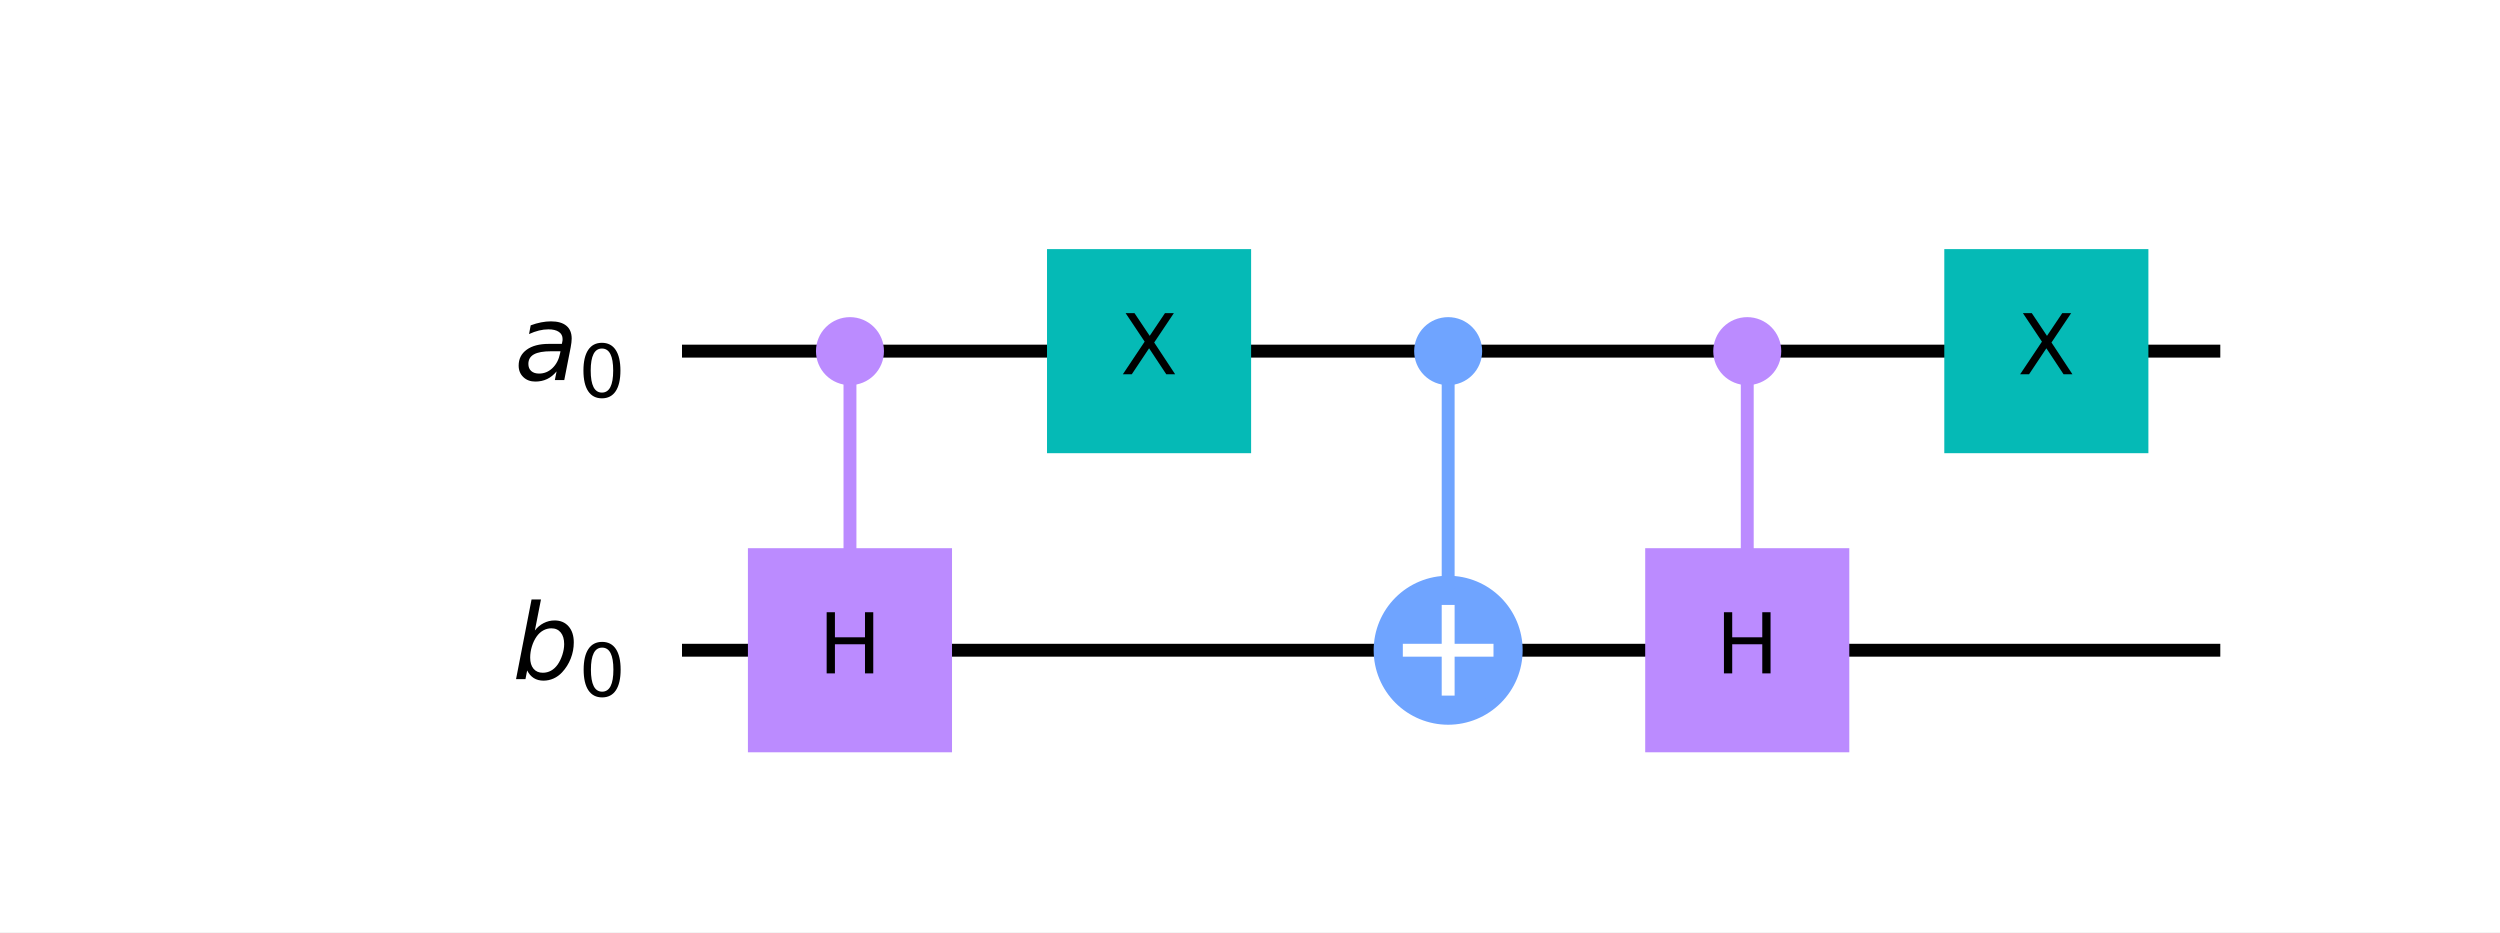
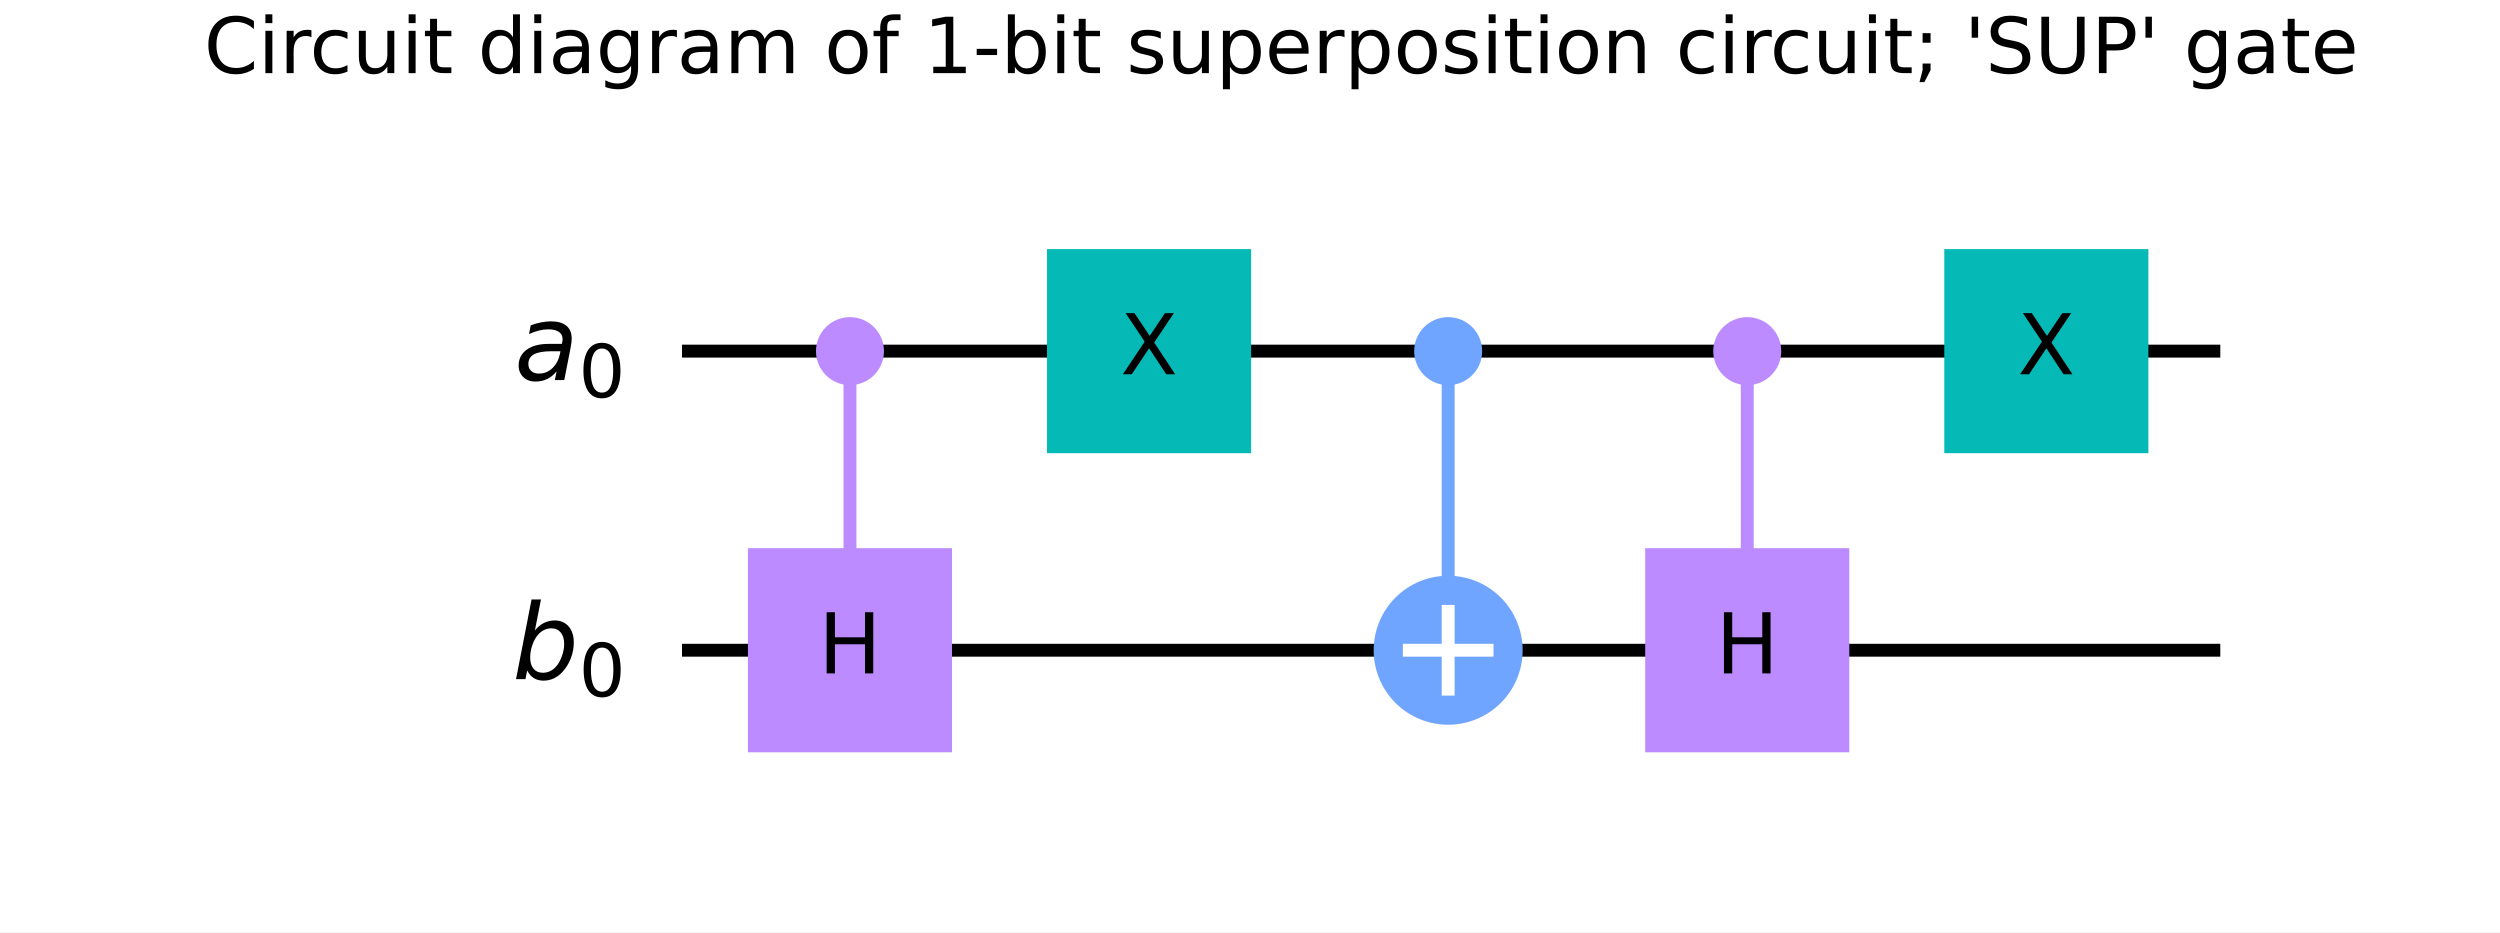
<svg xmlns="http://www.w3.org/2000/svg" xmlns:xlink="http://www.w3.org/1999/xlink" height="144.48pt" version="1.1" viewBox="0 0 387.452 144.48" width="387.452pt">
  <defs>
    <style type="text/css">*{stroke-linecap:butt;stroke-linejoin:round;}</style>
  </defs>
  <g id="figure_1">
    <g id="patch_1">
      <path d="M 0 144.48  L 387.452 144.48  L 387.452 0  L 0 0  z " style="fill:#ffffff;" />
    </g>
    <g id="axes_1">
      <g id="line2d_1">
-         <path clip-path="url(#pa8f2c75979)" d="M 106.697 54.421  L 343.103 54.421  " style="fill:none;stroke:#000000;stroke-linecap:square;stroke-width:2;" />
+         <path clip-path="url(#p3070dc2974)" d="M 106.697 54.421  L 343.103 54.421  " style="fill:none;stroke:#000000;stroke-linecap:square;stroke-width:2;" />
      </g>
      <g id="line2d_2">
-         <path clip-path="url(#pa8f2c75979)" d="M 106.697 100.775  L 343.103 100.775  " style="fill:none;stroke:#000000;stroke-linecap:square;stroke-width:2;" />
+         <path clip-path="url(#p3070dc2974)" d="M 106.697 100.775  L 343.103 100.775  " style="fill:none;stroke:#000000;stroke-linecap:square;stroke-width:2;" />
      </g>
      <g id="line2d_3">
-         <path clip-path="url(#pa8f2c75979)" d="M 131.729 100.775  L 131.729 54.421  " style="fill:none;stroke:#bb8bff;stroke-linecap:square;stroke-width:2;" />
+         <path clip-path="url(#p3070dc2974)" d="M 131.729 100.775  L 131.729 54.421  " style="fill:none;stroke:#bb8bff;stroke-linecap:square;stroke-width:2;" />
      </g>
      <g id="line2d_4">
-         <path clip-path="url(#pa8f2c75979)" d="M 224.437 100.775  L 224.437 54.421  " style="fill:none;stroke:#6fa4ff;stroke-linecap:square;stroke-width:2;" />
+         <path clip-path="url(#p3070dc2974)" d="M 224.437 100.775  L 224.437 54.421  " style="fill:none;stroke:#6fa4ff;stroke-linecap:square;stroke-width:2;" />
      </g>
      <g id="line2d_5">
-         <path clip-path="url(#pa8f2c75979)" d="M 270.791 100.775  L 270.791 54.421  " style="fill:none;stroke:#bb8bff;stroke-linecap:square;stroke-width:2;" />
+         <path clip-path="url(#p3070dc2974)" d="M 270.791 100.775  L 270.791 54.421  " style="fill:none;stroke:#bb8bff;stroke-linecap:square;stroke-width:2;" />
+       </g>
+       <g id="text_1">
+         <g transform="translate(31.62197 11.3376)scale(0.12 -0.12)">
+           <defs>
+             <path d="M 4122 4306  L 4122 3641  Q 3803 3938 3442 4084  Q 3081 4231 2675 4231  Q 1875 4231 1450 3742  Q 1025 3253 1025 2328  Q 1025 1406 1450 917  Q 1875 428 2675 428  Q 3081 428 3442 575  Q 3803 722 4122 1019  L 4122 359  Q 3791 134 3420 21  Q 3050 -91 2638 -91  Q 1578 -91 968 557  Q 359 1206 359 2328  Q 359 3453 968 4101  Q 1578 4750 2638 4750  Q 3056 4750 3426 4639  Q 3797 4528 4122 4306  z " id="DejaVuSans-43" transform="scale(0.015625)" />
+             <path d="M 603 3500  L 1178 3500  L 1178 0  L 603 0  L 603 3500  z M 603 4863  L 1178 4863  L 1178 4134  L 603 4134  L 603 4863  z " id="DejaVuSans-69" transform="scale(0.015625)" />
+             <path d="M 2631 2963  Q 2534 3019 2420 3045  Q 2306 3072 2169 3072  Q 1681 3072 1420 2755  Q 1159 2438 1159 1844  L 1159 0  L 581 0  L 581 3500  L 1159 3500  L 1159 2956  Q 1341 3275 1631 3429  Q 1922 3584 2338 3584  Q 2397 3584 2469 3576  Q 2541 3569 2628 3553  L 2631 2963  z " id="DejaVuSans-72" transform="scale(0.015625)" />
+             <path d="M 3122 3366  L 3122 2828  Q 2878 2963 2633 3030  Q 2388 3097 2138 3097  Q 1578 3097 1268 2742  Q 959 2388 959 1747  Q 959 1106 1268 751  Q 1578 397 2138 397  Q 2388 397 2633 464  Q 2878 531 3122 666  L 3122 134  Q 2881 22 2623 -34  Q 2366 -91 2075 -91  Q 1284 -91 818 406  Q 353 903 353 1747  Q 353 2603 823 3093  Q 1294 3584 2113 3584  Q 2378 3584 2631 3529  Q 2884 3475 3122 3366  z " id="DejaVuSans-63" transform="scale(0.015625)" />
+             <path d="M 544 1381  L 544 3500  L 1119 3500  L 1119 1403  Q 1119 906 1312 657  Q 1506 409 1894 409  Q 2359 409 2629 706  Q 2900 1003 2900 1516  L 2900 3500  L 3475 3500  L 3475 0  L 2900 0  L 2900 538  Q 2691 219 2414 64  Q 2138 -91 1772 -91  Q 1169 -91 856 284  Q 544 659 544 1381  z M 1991 3584  L 1991 3584  z " id="DejaVuSans-75" transform="scale(0.015625)" />
+             <path d="M 1172 4494  L 1172 3500  L 2356 3500  L 2356 3053  L 1172 3053  L 1172 1153  Q 1172 725 1289 603  Q 1406 481 1766 481  L 2356 481  L 2356 0  L 1766 0  Q 1100 0 847 248  Q 594 497 594 1153  L 594 3053  L 172 3053  L 172 3500  L 594 3500  L 594 4494  L 1172 4494  z " id="DejaVuSans-74" transform="scale(0.015625)" />
+             <path id="DejaVuSans-20" transform="scale(0.015625)" />
+             <path d="M 2906 2969  L 2906 4863  L 3481 4863  L 3481 0  L 2906 0  L 2906 525  Q 2725 213 2448 61  Q 2172 -91 1784 -91  Q 1150 -91 751 415  Q 353 922 353 1747  Q 353 2572 751 3078  Q 1150 3584 1784 3584  Q 2172 3584 2448 3432  Q 2725 3281 2906 2969  z M 947 1747  Q 947 1113 1208 752  Q 1469 391 1925 391  Q 2381 391 2643 752  Q 2906 1113 2906 1747  Q 2906 2381 2643 2742  Q 2381 3103 1925 3103  Q 1469 3103 1208 2742  Q 947 2381 947 1747  z " id="DejaVuSans-64" transform="scale(0.015625)" />
+             <path d="M 2194 1759  Q 1497 1759 1228 1600  Q 959 1441 959 1056  Q 959 750 1161 570  Q 1363 391 1709 391  Q 2188 391 2477 730  Q 2766 1069 2766 1631  L 2766 1759  L 2194 1759  z M 3341 1997  L 3341 0  L 2766 0  L 2766 531  Q 2569 213 2275 61  Q 1981 -91 1556 -91  Q 1019 -91 701 211  Q 384 513 384 1019  Q 384 1609 779 1909  Q 1175 2209 1959 2209  L 2766 2209  L 2766 2266  Q 2766 2663 2505 2880  Q 2244 3097 1772 3097  Q 1472 3097 1187 3025  Q 903 2953 641 2809  L 641 3341  Q 956 3463 1253 3523  Q 1550 3584 1831 3584  Q 2591 3584 2966 3190  Q 3341 2797 3341 1997  z " id="DejaVuSans-61" transform="scale(0.015625)" />
+             <path d="M 2906 1791  Q 2906 2416 2648 2759  Q 2391 3103 1925 3103  Q 1463 3103 1205 2759  Q 947 2416 947 1791  Q 947 1169 1205 825  Q 1463 481 1925 481  Q 2391 481 2648 825  Q 2906 1169 2906 1791  z M 3481 434  Q 3481 -459 3084 -895  Q 2688 -1331 1869 -1331  Q 1566 -1331 1297 -1286  Q 1028 -1241 775 -1147  L 775 -588  Q 1028 -725 1275 -790  Q 1522 -856 1778 -856  Q 2344 -856 2625 -561  Q 2906 -266 2906 331  L 2906 616  Q 2728 306 2450 153  Q 2172 0 1784 0  Q 1141 0 747 490  Q 353 981 353 1791  Q 353 2603 747 3093  Q 1141 3584 1784 3584  Q 2172 3584 2450 3431  Q 2728 3278 2906 2969  L 2906 3500  L 3481 3500  L 3481 434  z " id="DejaVuSans-67" transform="scale(0.015625)" />
+             <path d="M 3328 2828  Q 3544 3216 3844 3400  Q 4144 3584 4550 3584  Q 5097 3584 5394 3201  Q 5691 2819 5691 2113  L 5691 0  L 5113 0  L 5113 2094  Q 5113 2597 4934 2840  Q 4756 3084 4391 3084  Q 3944 3084 3684 2787  Q 3425 2491 3425 1978  L 3425 0  L 2847 0  L 2847 2094  Q 2847 2600 2669 2842  Q 2491 3084 2119 3084  Q 1678 3084 1418 2786  Q 1159 2488 1159 1978  L 1159 0  L 581 0  L 581 3500  L 1159 3500  L 1159 2956  Q 1356 3278 1631 3431  Q 1906 3584 2284 3584  Q 2666 3584 2933 3390  Q 3200 3197 3328 2828  z " id="DejaVuSans-6d" transform="scale(0.015625)" />
+             <path d="M 1959 3097  Q 1497 3097 1228 2736  Q 959 2375 959 1747  Q 959 1119 1226 758  Q 1494 397 1959 397  Q 2419 397 2687 759  Q 2956 1122 2956 1747  Q 2956 2369 2687 2733  Q 2419 3097 1959 3097  z M 1959 3584  Q 2709 3584 3137 3096  Q 3566 2609 3566 1747  Q 3566 888 3137 398  Q 2709 -91 1959 -91  Q 1206 -91 779 398  Q 353 888 353 1747  Q 353 2609 779 3096  Q 1206 3584 1959 3584  z " id="DejaVuSans-6f" transform="scale(0.015625)" />
+             <path d="M 2375 4863  L 2375 4384  L 1825 4384  Q 1516 4384 1395 4259  Q 1275 4134 1275 3809  L 1275 3500  L 2222 3500  L 2222 3053  L 1275 3053  L 1275 0  L 697 0  L 697 3053  L 147 3053  L 147 3500  L 697 3500  L 697 3744  Q 697 4328 969 4595  Q 1241 4863 1831 4863  L 2375 4863  z " id="DejaVuSans-66" transform="scale(0.015625)" />
+             <path d="M 794 531  L 1825 531  L 1825 4091  L 703 3866  L 703 4441  L 1819 4666  L 2450 4666  L 2450 531  L 3481 531  L 3481 0  L 794 0  L 794 531  z " id="DejaVuSans-31" transform="scale(0.015625)" />
+             <path d="M 313 2009  L 1997 2009  L 1997 1497  L 313 1497  L 313 2009  z " id="DejaVuSans-2d" transform="scale(0.015625)" />
+             <path d="M 3116 1747  Q 3116 2381 2855 2742  Q 2594 3103 2138 3103  Q 1681 3103 1420 2742  Q 1159 2381 1159 1747  Q 1159 1113 1420 752  Q 1681 391 2138 391  Q 2594 391 2855 752  Q 3116 1113 3116 1747  z M 1159 2969  Q 1341 3281 1617 3432  Q 1894 3584 2278 3584  Q 2916 3584 3314 3078  Q 3713 2572 3713 1747  Q 3713 922 3314 415  Q 2916 -91 2278 -91  Q 1894 -91 1617 61  Q 1341 213 1159 525  L 1159 0  L 581 0  L 581 4863  L 1159 4863  L 1159 2969  z " id="DejaVuSans-62" transform="scale(0.015625)" />
+             <path d="M 2834 3397  L 2834 2853  Q 2591 2978 2328 3040  Q 2066 3103 1784 3103  Q 1356 3103 1142 2972  Q 928 2841 928 2578  Q 928 2378 1081 2264  Q 1234 2150 1697 2047  L 1894 2003  Q 2506 1872 2764 1633  Q 3022 1394 3022 966  Q 3022 478 2636 193  Q 2250 -91 1575 -91  Q 1294 -91 989 -36  Q 684 19 347 128  L 347 722  Q 666 556 975 473  Q 1284 391 1588 391  Q 1994 391 2212 530  Q 2431 669 2431 922  Q 2431 1156 2273 1281  Q 2116 1406 1581 1522  L 1381 1569  Q 847 1681 609 1914  Q 372 2147 372 2553  Q 372 3047 722 3315  Q 1072 3584 1716 3584  Q 2034 3584 2315 3537  Q 2597 3491 2834 3397  z " id="DejaVuSans-73" transform="scale(0.015625)" />
+             <path d="M 1159 525  L 1159 -1331  L 581 -1331  L 581 3500  L 1159 3500  L 1159 2969  Q 1341 3281 1617 3432  Q 1894 3584 2278 3584  Q 2916 3584 3314 3078  Q 3713 2572 3713 1747  Q 3713 922 3314 415  Q 2916 -91 2278 -91  Q 1894 -91 1617 61  Q 1341 213 1159 525  z M 3116 1747  Q 3116 2381 2855 2742  Q 2594 3103 2138 3103  Q 1681 3103 1420 2742  Q 1159 2381 1159 1747  Q 1159 1113 1420 752  Q 1681 391 2138 391  Q 2594 391 2855 752  Q 3116 1113 3116 1747  z " id="DejaVuSans-70" transform="scale(0.015625)" />
+             <path d="M 3597 1894  L 3597 1613  L 953 1613  Q 991 1019 1311 708  Q 1631 397 2203 397  Q 2534 397 2845 478  Q 3156 559 3463 722  L 3463 178  Q 3153 47 2828 -22  Q 2503 -91 2169 -91  Q 1331 -91 842 396  Q 353 884 353 1716  Q 353 2575 817 3079  Q 1281 3584 2069 3584  Q 2775 3584 3186 3129  Q 3597 2675 3597 1894  z M 3022 2063  Q 3016 2534 2758 2815  Q 2500 3097 2075 3097  Q 1594 3097 1305 2825  Q 1016 2553 972 2059  L 3022 2063  z " id="DejaVuSans-65" transform="scale(0.015625)" />
+             <path d="M 3513 2113  L 3513 0  L 2938 0  L 2938 2094  Q 2938 2591 2744 2837  Q 2550 3084 2163 3084  Q 1697 3084 1428 2787  Q 1159 2491 1159 1978  L 1159 0  L 581 0  L 581 3500  L 1159 3500  L 1159 2956  Q 1366 3272 1645 3428  Q 1925 3584 2291 3584  Q 2894 3584 3203 3211  Q 3513 2838 3513 2113  z " id="DejaVuSans-6e" transform="scale(0.015625)" />
+             <path d="M 750 3309  L 1409 3309  L 1409 2516  L 750 2516  L 750 3309  z M 750 794  L 1409 794  L 1409 256  L 897 -744  L 494 -744  L 750 256  L 750 794  z " id="DejaVuSans-3b" transform="scale(0.015625)" />
+             <path d="M 1147 4666  L 1147 2931  L 616 2931  L 616 4666  L 1147 4666  z " id="DejaVuSans-27" transform="scale(0.015625)" />
+             <path d="M 3425 4513  L 3425 3897  Q 3066 4069 2747 4153  Q 2428 4238 2131 4238  Q 1616 4238 1336 4038  Q 1056 3838 1056 3469  Q 1056 3159 1242 3001  Q 1428 2844 1947 2747  L 2328 2669  Q 3034 2534 3370 2195  Q 3706 1856 3706 1288  Q 3706 609 3251 259  Q 2797 -91 1919 -91  Q 1588 -91 1214 -16  Q 841 59 441 206  L 441 856  Q 825 641 1194 531  Q 1563 422 1919 422  Q 2459 422 2753 634  Q 3047 847 3047 1241  Q 3047 1584 2836 1778  Q 2625 1972 2144 2069  L 1759 2144  Q 1053 2284 737 2584  Q 422 2884 422 3419  Q 422 4038 858 4394  Q 1294 4750 2059 4750  Q 2388 4750 2728 4690  Q 3069 4631 3425 4513  z " id="DejaVuSans-53" transform="scale(0.015625)" />
+             <path d="M 556 4666  L 1191 4666  L 1191 1831  Q 1191 1081 1462 751  Q 1734 422 2344 422  Q 2950 422 3222 751  Q 3494 1081 3494 1831  L 3494 4666  L 4128 4666  L 4128 1753  Q 4128 841 3676 375  Q 3225 -91 2344 -91  Q 1459 -91 1007 375  Q 556 841 556 1753  L 556 4666  z " id="DejaVuSans-55" transform="scale(0.015625)" />
+             <path d="M 1259 4147  L 1259 2394  L 2053 2394  Q 2494 2394 2734 2622  Q 2975 2850 2975 3272  Q 2975 3691 2734 3919  Q 2494 4147 2053 4147  L 1259 4147  z M 628 4666  L 2053 4666  Q 2838 4666 3239 4311  Q 3641 3956 3641 3272  Q 3641 2581 3239 2228  Q 2838 1875 2053 1875  L 1259 1875  L 1259 0  L 628 0  L 628 4666  z " id="DejaVuSans-50" transform="scale(0.015625)" />
+           </defs>
+           <use xlink:href="#DejaVuSans-43" />
+           <use x="69.824" xlink:href="#DejaVuSans-69" />
+           <use x="97.607" xlink:href="#DejaVuSans-72" />
+           <use x="136.471" xlink:href="#DejaVuSans-63" />
+           <use x="191.451" xlink:href="#DejaVuSans-75" />
+           <use x="254.83" xlink:href="#DejaVuSans-69" />
+           <use x="282.613" xlink:href="#DejaVuSans-74" />
+           <use x="321.822" xlink:href="#DejaVuSans-20" />
+           <use x="353.609" xlink:href="#DejaVuSans-64" />
+           <use x="417.086" xlink:href="#DejaVuSans-69" />
+           <use x="444.869" xlink:href="#DejaVuSans-61" />
+           <use x="506.148" xlink:href="#DejaVuSans-67" />
+           <use x="569.625" xlink:href="#DejaVuSans-72" />
+           <use x="610.738" xlink:href="#DejaVuSans-61" />
+           <use x="672.018" xlink:href="#DejaVuSans-6d" />
+           <use x="769.43" xlink:href="#DejaVuSans-20" />
+           <use x="801.217" xlink:href="#DejaVuSans-6f" />
+           <use x="862.398" xlink:href="#DejaVuSans-66" />
+           <use x="897.604" xlink:href="#DejaVuSans-20" />
+           <use x="929.391" xlink:href="#DejaVuSans-31" />
+           <use x="993.014" xlink:href="#DejaVuSans-2d" />
+           <use x="1029.098" xlink:href="#DejaVuSans-62" />
+           <use x="1092.574" xlink:href="#DejaVuSans-69" />
+           <use x="1120.357" xlink:href="#DejaVuSans-74" />
+           <use x="1159.566" xlink:href="#DejaVuSans-20" />
+           <use x="1191.354" xlink:href="#DejaVuSans-73" />
+           <use x="1243.453" xlink:href="#DejaVuSans-75" />
+           <use x="1306.832" xlink:href="#DejaVuSans-70" />
+           <use x="1370.309" xlink:href="#DejaVuSans-65" />
+           <use x="1431.832" xlink:href="#DejaVuSans-72" />
+           <use x="1472.945" xlink:href="#DejaVuSans-70" />
+           <use x="1536.422" xlink:href="#DejaVuSans-6f" />
+           <use x="1597.604" xlink:href="#DejaVuSans-73" />
+           <use x="1649.703" xlink:href="#DejaVuSans-69" />
+           <use x="1677.486" xlink:href="#DejaVuSans-74" />
+           <use x="1716.695" xlink:href="#DejaVuSans-69" />
+           <use x="1744.479" xlink:href="#DejaVuSans-6f" />
+           <use x="1805.66" xlink:href="#DejaVuSans-6e" />
+           <use x="1869.039" xlink:href="#DejaVuSans-20" />
+           <use x="1900.826" xlink:href="#DejaVuSans-63" />
+           <use x="1955.807" xlink:href="#DejaVuSans-69" />
+           <use x="1983.59" xlink:href="#DejaVuSans-72" />
+           <use x="2022.453" xlink:href="#DejaVuSans-63" />
+           <use x="2077.434" xlink:href="#DejaVuSans-75" />
+           <use x="2140.812" xlink:href="#DejaVuSans-69" />
+           <use x="2168.596" xlink:href="#DejaVuSans-74" />
+           <use x="2207.805" xlink:href="#DejaVuSans-3b" />
+           <use x="2241.496" xlink:href="#DejaVuSans-20" />
+           <use x="2273.283" xlink:href="#DejaVuSans-27" />
+           <use x="2300.773" xlink:href="#DejaVuSans-53" />
+           <use x="2364.25" xlink:href="#DejaVuSans-55" />
+           <use x="2437.443" xlink:href="#DejaVuSans-50" />
+           <use x="2497.746" xlink:href="#DejaVuSans-27" />
+           <use x="2525.236" xlink:href="#DejaVuSans-20" />
+           <use x="2557.023" xlink:href="#DejaVuSans-67" />
+           <use x="2620.5" xlink:href="#DejaVuSans-61" />
+           <use x="2681.779" xlink:href="#DejaVuSans-74" />
+           <use x="2720.988" xlink:href="#DejaVuSans-65" />
+         </g>
      </g>
      <g id="patch_2">
-         <path clip-path="url(#pa8f2c75979)" d="M 131.729 58.94  C 132.927 58.94 134.077 58.464 134.924 57.617  C 135.772 56.769 136.248 55.619 136.248 54.421  C 136.248 53.222 135.772 52.073 134.924 51.225  C 134.077 50.377 132.927 49.901 131.729 49.901  C 130.53 49.901 129.38 50.377 128.533 51.225  C 127.685 52.073 127.209 53.222 127.209 54.421  C 127.209 55.619 127.685 56.769 128.533 57.617  C 129.38 58.464 130.53 58.94 131.729 58.94  z " style="fill:#bb8bff;stroke:#bb8bff;stroke-linejoin:miter;stroke-width:1.5;" />
+         <path clip-path="url(#p3070dc2974)" d="M 131.729 58.94  C 132.927 58.94 134.077 58.464 134.924 57.617  C 135.772 56.769 136.248 55.619 136.248 54.421  C 136.248 53.222 135.772 52.073 134.924 51.225  C 134.077 50.377 132.927 49.901 131.729 49.901  C 130.53 49.901 129.38 50.377 128.533 51.225  C 127.685 52.073 127.209 53.222 127.209 54.421  C 127.209 55.619 127.685 56.769 128.533 57.617  C 129.38 58.464 130.53 58.94 131.729 58.94  z " style="fill:#bb8bff;stroke:#bb8bff;stroke-linejoin:miter;stroke-width:1.5;" />
      </g>
      <g id="patch_3">
-         <path clip-path="url(#pa8f2c75979)" d="M 116.663 115.84  L 146.794 115.84  L 146.794 85.71  L 116.663 85.71  z " style="fill:#bb8bff;stroke:#bb8bff;stroke-linejoin:miter;stroke-width:1.5;" />
+         <path clip-path="url(#p3070dc2974)" d="M 116.663 115.84  L 146.794 115.84  L 146.794 85.71  L 116.663 85.71  z " style="fill:#bb8bff;stroke:#bb8bff;stroke-linejoin:miter;stroke-width:1.5;" />
      </g>
      <g id="patch_4">
-         <path clip-path="url(#pa8f2c75979)" d="M 163.017 69.486  L 193.148 69.486  L 193.148 39.356  L 163.017 39.356  z " style="fill:#05bab6;stroke:#05bab6;stroke-linejoin:miter;stroke-width:1.5;" />
+         <path clip-path="url(#p3070dc2974)" d="M 163.017 69.486  L 193.148 69.486  L 193.148 39.356  L 163.017 39.356  z " style="fill:#05bab6;stroke:#05bab6;stroke-linejoin:miter;stroke-width:1.5;" />
      </g>
      <g id="patch_5">
-         <path clip-path="url(#pa8f2c75979)" d="M 224.437 58.94  C 225.635 58.94 226.785 58.464 227.632 57.617  C 228.48 56.769 228.956 55.619 228.956 54.421  C 228.956 53.222 228.48 52.073 227.632 51.225  C 226.785 50.377 225.635 49.901 224.437 49.901  C 223.238 49.901 222.088 50.377 221.241 51.225  C 220.393 52.073 219.917 53.222 219.917 54.421  C 219.917 55.619 220.393 56.769 221.241 57.617  C 222.088 58.464 223.238 58.94 224.437 58.94  z " style="fill:#6fa4ff;stroke:#6fa4ff;stroke-linejoin:miter;stroke-width:1.5;" />
+         <path clip-path="url(#p3070dc2974)" d="M 224.437 58.94  C 225.635 58.94 226.785 58.464 227.632 57.617  C 228.48 56.769 228.956 55.619 228.956 54.421  C 228.956 53.222 228.48 52.073 227.632 51.225  C 226.785 50.377 225.635 49.901 224.437 49.901  C 223.238 49.901 222.088 50.377 221.241 51.225  C 220.393 52.073 219.917 53.222 219.917 54.421  C 219.917 55.619 220.393 56.769 221.241 57.617  C 222.088 58.464 223.238 58.94 224.437 58.94  z " style="fill:#6fa4ff;stroke:#6fa4ff;stroke-linejoin:miter;stroke-width:1.5;" />
      </g>
      <g id="patch_6">
-         <path clip-path="url(#pa8f2c75979)" d="M 224.437 111.32  C 227.233 111.32 229.916 110.209 231.893 108.232  C 233.871 106.254 234.982 103.572 234.982 100.775  C 234.982 97.978 233.871 95.296 231.893 93.318  C 229.916 91.34 227.233 90.229 224.437 90.229  C 221.64 90.229 218.957 91.34 216.98 93.318  C 215.002 95.296 213.891 97.978 213.891 100.775  C 213.891 103.572 215.002 106.254 216.98 108.232  C 218.957 110.209 221.64 111.32 224.437 111.32  z " style="fill:#6fa4ff;stroke:#6fa4ff;stroke-linejoin:miter;stroke-width:2;" />
+         <path clip-path="url(#p3070dc2974)" d="M 224.437 111.32  C 227.233 111.32 229.916 110.209 231.893 108.232  C 233.871 106.254 234.982 103.572 234.982 100.775  C 234.982 97.978 233.871 95.296 231.893 93.318  C 229.916 91.34 227.233 90.229 224.437 90.229  C 221.64 90.229 218.957 91.34 216.98 93.318  C 215.002 95.296 213.891 97.978 213.891 100.775  C 213.891 103.572 215.002 106.254 216.98 108.232  C 218.957 110.209 221.64 111.32 224.437 111.32  z " style="fill:#6fa4ff;stroke:#6fa4ff;stroke-linejoin:miter;stroke-width:2;" />
      </g>
      <g id="patch_7">
-         <path clip-path="url(#pa8f2c75979)" d="M 270.791 58.94  C 271.989 58.94 273.139 58.464 273.986 57.617  C 274.834 56.769 275.31 55.619 275.31 54.421  C 275.31 53.222 274.834 52.073 273.986 51.225  C 273.139 50.377 271.989 49.901 270.791 49.901  C 269.592 49.901 268.442 50.377 267.595 51.225  C 266.747 52.073 266.271 53.222 266.271 54.421  C 266.271 55.619 266.747 56.769 267.595 57.617  C 268.442 58.464 269.592 58.94 270.791 58.94  z " style="fill:#bb8bff;stroke:#bb8bff;stroke-linejoin:miter;stroke-width:1.5;" />
+         <path clip-path="url(#p3070dc2974)" d="M 270.791 58.94  C 271.989 58.94 273.139 58.464 273.986 57.617  C 274.834 56.769 275.31 55.619 275.31 54.421  C 275.31 53.222 274.834 52.073 273.986 51.225  C 273.139 50.377 271.989 49.901 270.791 49.901  C 269.592 49.901 268.442 50.377 267.595 51.225  C 266.747 52.073 266.271 53.222 266.271 54.421  C 266.271 55.619 266.747 56.769 267.595 57.617  C 268.442 58.464 269.592 58.94 270.791 58.94  z " style="fill:#bb8bff;stroke:#bb8bff;stroke-linejoin:miter;stroke-width:1.5;" />
      </g>
      <g id="patch_8">
-         <path clip-path="url(#pa8f2c75979)" d="M 255.725 115.84  L 285.856 115.84  L 285.856 85.71  L 255.725 85.71  z " style="fill:#bb8bff;stroke:#bb8bff;stroke-linejoin:miter;stroke-width:1.5;" />
+         <path clip-path="url(#p3070dc2974)" d="M 255.725 115.84  L 285.856 115.84  L 285.856 85.71  L 255.725 85.71  z " style="fill:#bb8bff;stroke:#bb8bff;stroke-linejoin:miter;stroke-width:1.5;" />
      </g>
      <g id="patch_9">
-         <path clip-path="url(#pa8f2c75979)" d="M 302.079 69.486  L 332.21 69.486  L 332.21 39.356  L 302.079 39.356  z " style="fill:#05bab6;stroke:#05bab6;stroke-linejoin:miter;stroke-width:1.5;" />
+         <path clip-path="url(#p3070dc2974)" d="M 302.079 69.486  L 332.21 69.486  L 332.21 39.356  L 302.079 39.356  z " style="fill:#05bab6;stroke:#05bab6;stroke-linejoin:miter;stroke-width:1.5;" />
      </g>
      <g id="line2d_6">
-         <path clip-path="url(#pa8f2c75979)" d="M 224.437 106.801  L 224.437 94.749  " style="fill:none;stroke:#ffffff;stroke-linecap:square;stroke-width:2;" />
+         <path clip-path="url(#p3070dc2974)" d="M 224.437 106.801  L 224.437 94.749  " style="fill:none;stroke:#ffffff;stroke-linecap:square;stroke-width:2;" />
      </g>
      <g id="line2d_7">
-         <path clip-path="url(#pa8f2c75979)" d="M 218.411 100.775  L 230.463 100.775  " style="fill:none;stroke:#ffffff;stroke-linecap:square;stroke-width:2;" />
-       </g>
-       <g id="text_1">
-         <g clip-path="url(#pa8f2c75979)">
+         <path clip-path="url(#p3070dc2974)" d="M 218.411 100.775  L 230.463 100.775  " style="fill:none;stroke:#ffffff;stroke-linecap:square;stroke-width:2;" />
+       </g>
+       <g id="text_2">
+         <g clip-path="url(#p3070dc2974)">
          <g transform="translate(126.8403 104.362)scale(0.13 -0.13)">
            <defs>
              <path d="M 628 4666  L 1259 4666  L 1259 2753  L 3553 2753  L 3553 4666  L 4184 4666  L 4184 0  L 3553 0  L 3553 2222  L 1259 2222  L 1259 0  L 628 0  L 628 4666  z " id="DejaVuSans-48" transform="scale(0.015625)" />
            </defs>
            <use xlink:href="#DejaVuSans-48" />
          </g>
        </g>
      </g>
-       <g id="text_2">
-         <g clip-path="url(#pa8f2c75979)">
+       <g id="text_3">
+         <g clip-path="url(#p3070dc2974)">
          <g transform="translate(173.63 58.00799)scale(0.13 -0.13)">
            <defs>
              <path d="M 403 4666  L 1081 4666  L 2241 2931  L 3406 4666  L 4084 4666  L 2584 2425  L 4184 0  L 3506 0  L 2194 1984  L 872 0  L 191 0  L 1856 2491  L 403 4666  z " id="DejaVuSans-58" transform="scale(0.015625)" />
            </defs>
            <use xlink:href="#DejaVuSans-58" />
          </g>
        </g>
      </g>
-       <g id="text_3">
-         <g clip-path="url(#pa8f2c75979)">
+       <g id="text_4">
+         <g clip-path="url(#p3070dc2974)">
          <g transform="translate(265.9023 104.362)scale(0.13 -0.13)">
            <use xlink:href="#DejaVuSans-48" />
          </g>
        </g>
      </g>
-       <g id="text_4">
-         <g clip-path="url(#pa8f2c75979)">
+       <g id="text_5">
+         <g clip-path="url(#p3070dc2974)">
          <g transform="translate(312.692 58.00799)scale(0.13 -0.13)">
            <use xlink:href="#DejaVuSans-58" />
          </g>
        </g>
      </g>
-       <g id="text_5">
-         <g clip-path="url(#pa8f2c75979)">
+       <g id="text_6">
+         <g clip-path="url(#p3070dc2974)">
          <g transform="translate(79.71408 58.90478)scale(0.1625 -0.1625)">
            <defs>
              <path d="M 3438 1997  L 3047 0  L 2472 0  L 2578 531  Q 2325 219 2001 64  Q 1678 -91 1281 -91  Q 834 -91 548 182  Q 263 456 263 884  Q 263 1497 752 1853  Q 1241 2209 2100 2209  L 2900 2209  L 2931 2363  Q 2938 2388 2941 2417  Q 2944 2447 2944 2509  Q 2944 2788 2717 2942  Q 2491 3097 2081 3097  Q 1800 3097 1504 3025  Q 1209 2953 897 2809  L 997 3341  Q 1322 3463 1633 3523  Q 1944 3584 2234 3584  Q 2853 3584 3176 3315  Q 3500 3047 3500 2534  Q 3500 2431 3484 2292  Q 3469 2153 3438 1997  z M 2816 1759  L 2241 1759  Q 1534 1759 1195 1570  Q 856 1381 856 984  Q 856 709 1029 553  Q 1203 397 1509 397  Q 1978 397 2328 733  Q 2678 1069 2791 1631  L 2816 1759  z " id="DejaVuSans-Oblique-61" transform="scale(0.015625)" />
              <path d="M 2034 4250  Q 1547 4250 1301 3770  Q 1056 3291 1056 2328  Q 1056 1369 1301 889  Q 1547 409 2034 409  Q 2525 409 2770 889  Q 3016 1369 3016 2328  Q 3016 3291 2770 3770  Q 2525 4250 2034 4250  z M 2034 4750  Q 2819 4750 3233 4129  Q 3647 3509 3647 2328  Q 3647 1150 3233 529  Q 2819 -91 2034 -91  Q 1250 -91 836 529  Q 422 1150 422 2328  Q 422 3509 836 4129  Q 1250 4750 2034 4750  z " id="DejaVuSans-30" transform="scale(0.015625)" />
            </defs>
            <use xlink:href="#DejaVuSans-Oblique-61" />
            <use transform="translate(61.2793 -16.40625)scale(0.7)" xlink:href="#DejaVuSans-30" />
          </g>
        </g>
      </g>
-       <g id="text_6">
-         <g clip-path="url(#pa8f2c75979)">
+       <g id="text_7">
+         <g clip-path="url(#p3070dc2974)">
          <g transform="translate(79.38908 105.2588)scale(0.1625 -0.1625)">
            <defs>
              <path d="M 3169 2138  Q 3169 2591 2961 2847  Q 2753 3103 2388 3103  Q 2122 3103 1889 2973  Q 1656 2844 1484 2597  Q 1303 2338 1198 1995  Q 1094 1653 1094 1313  Q 1094 881 1298 636  Q 1503 391 1863 391  Q 2134 391 2365 517  Q 2597 644 2772 891  Q 2950 1147 3059 1487  Q 3169 1828 3169 2138  z M 1381 2969  Q 1594 3256 1914 3420  Q 2234 3584 2584 3584  Q 3122 3584 3439 3221  Q 3756 2859 3756 2241  Q 3756 1734 3570 1259  Q 3384 784 3041 416  Q 2816 172 2522 40  Q 2228 -91 1906 -91  Q 1566 -91 1316 65  Q 1066 222 909 531  L 806 0  L 231 0  L 1178 4863  L 1753 4863  L 1381 2969  z " id="DejaVuSans-Oblique-62" transform="scale(0.015625)" />
            </defs>
            <use transform="translate(0 0.015625)" xlink:href="#DejaVuSans-Oblique-62" />
            <use transform="translate(63.47656 -16.39062)scale(0.7)" xlink:href="#DejaVuSans-30" />
          </g>
        </g>
      </g>
    </g>
  </g>
  <defs>
-     <clipPath id="pa8f2c75979">
+     <clipPath id="p3070dc2974">
      <rect height="111.25" width="298.338" x="49.4" y="17.338" />
    </clipPath>
  </defs>
</svg>
